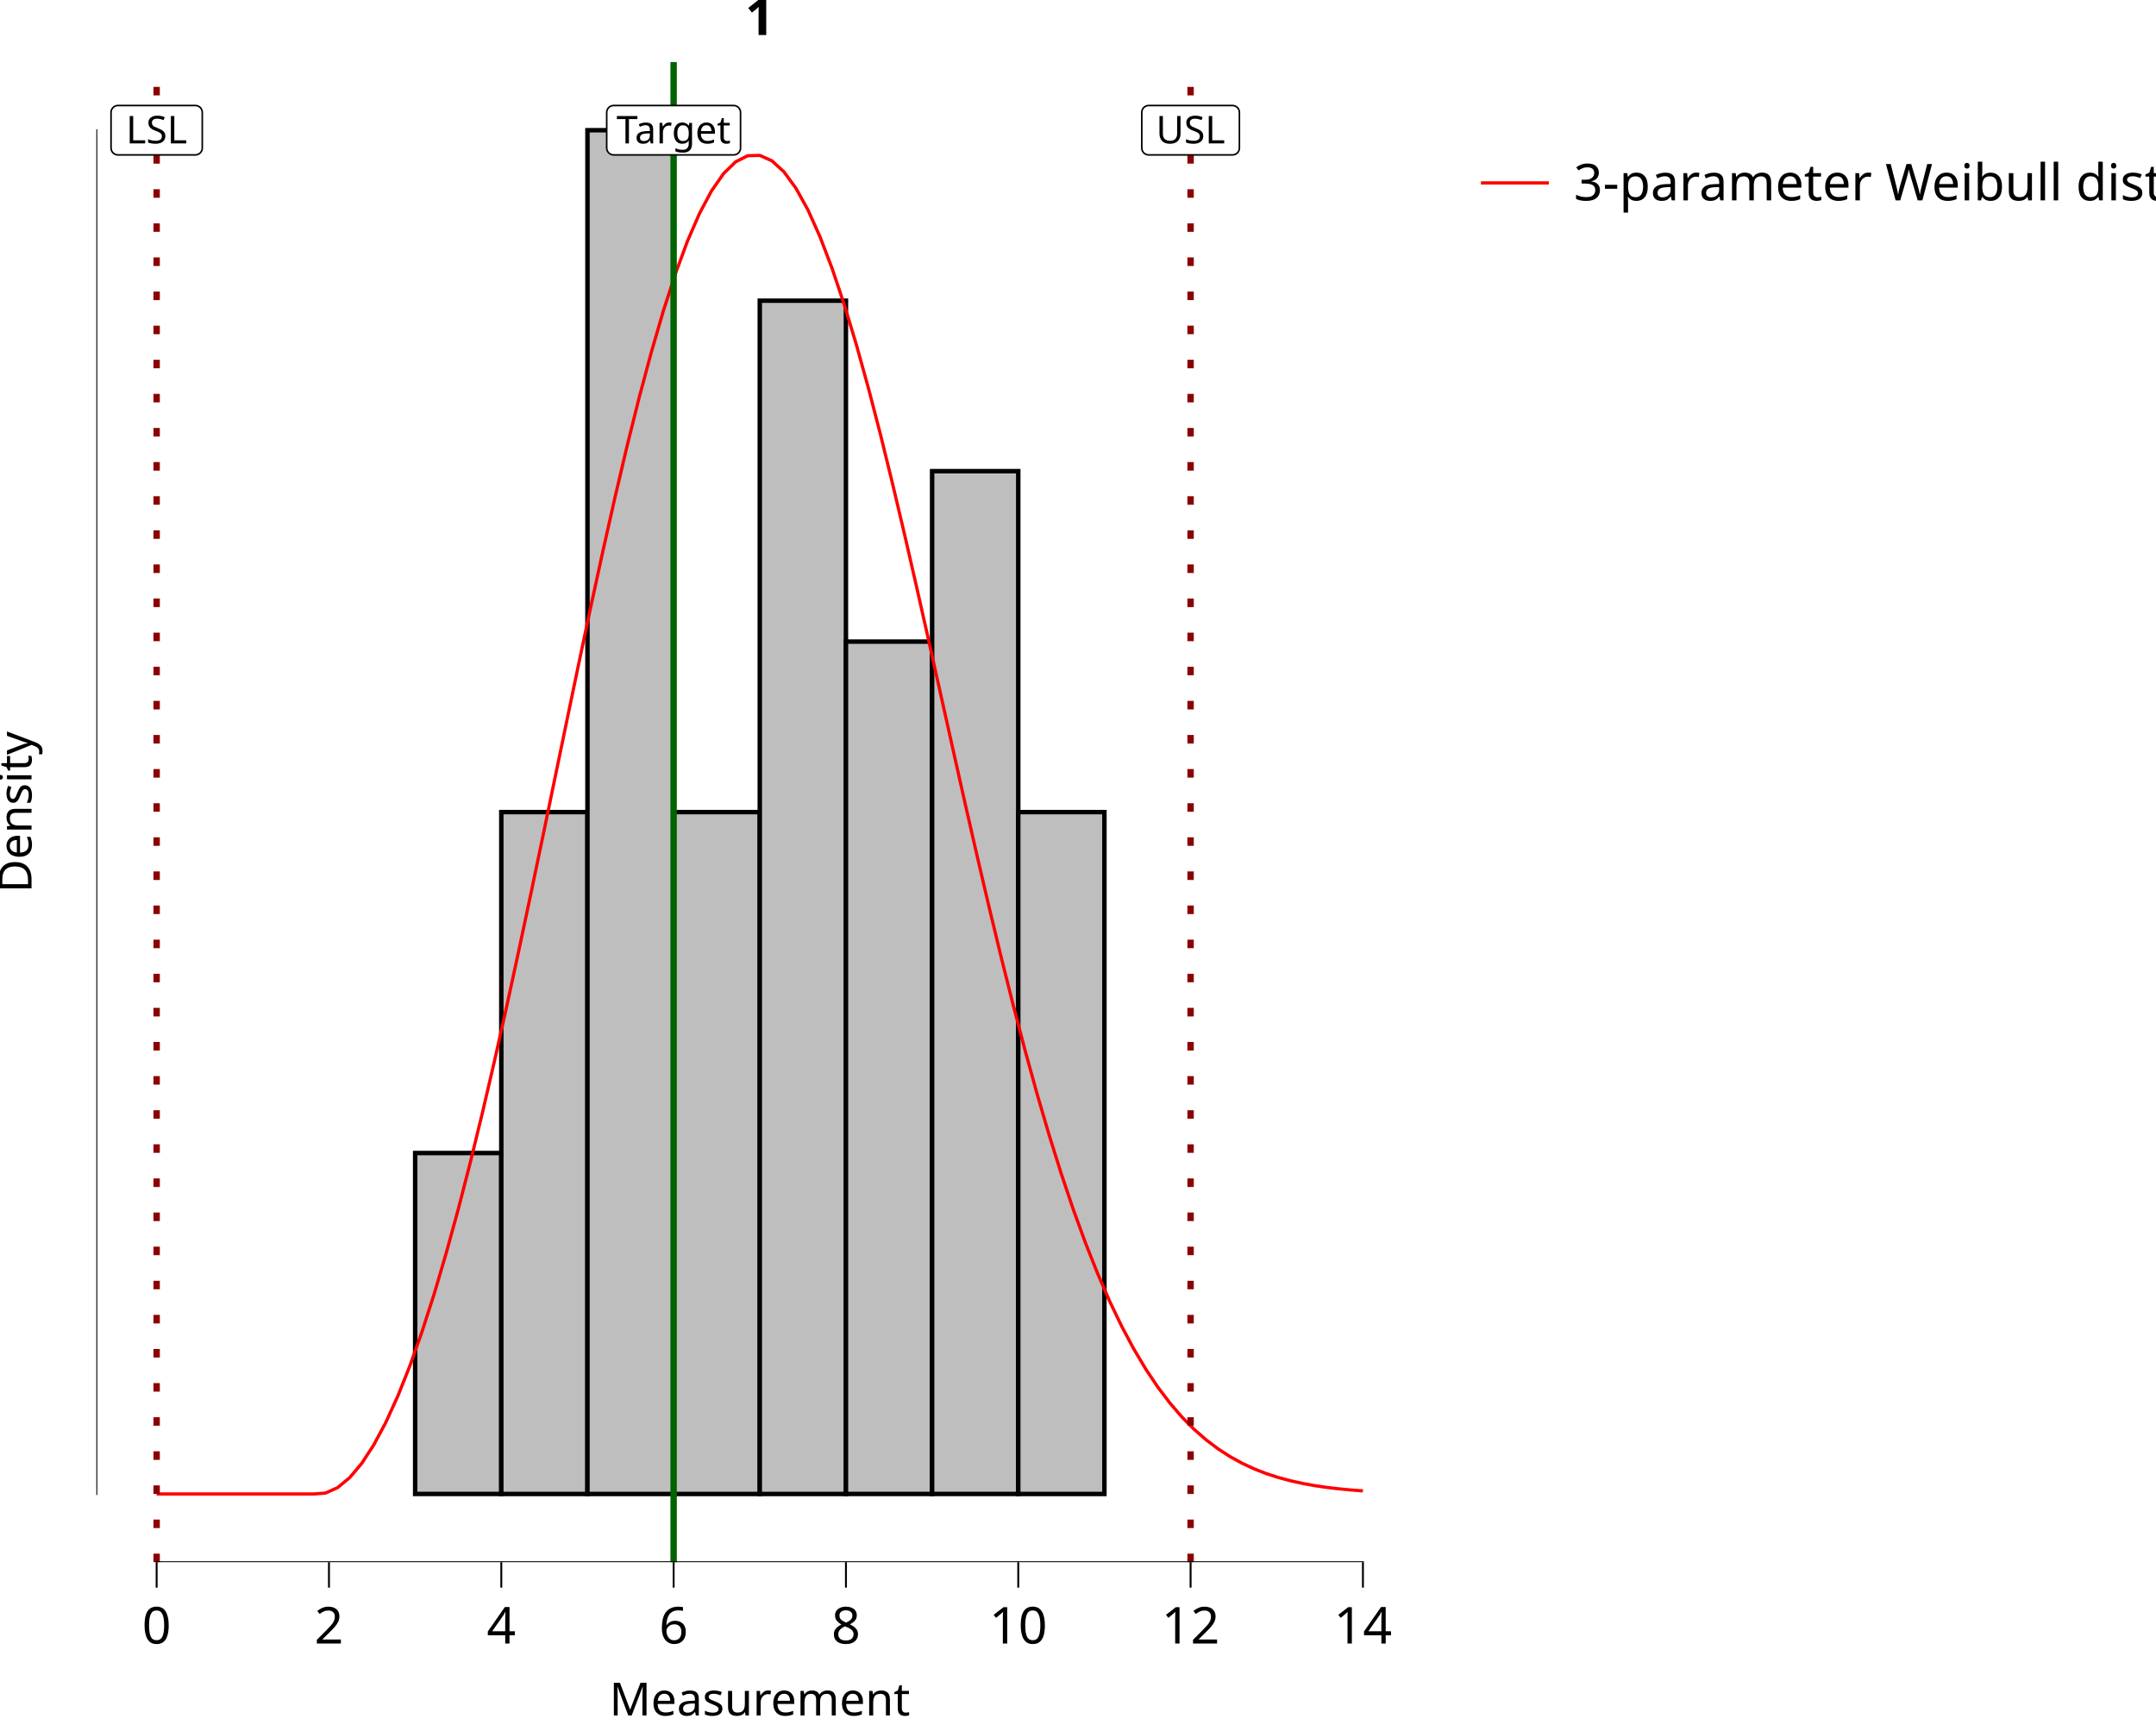
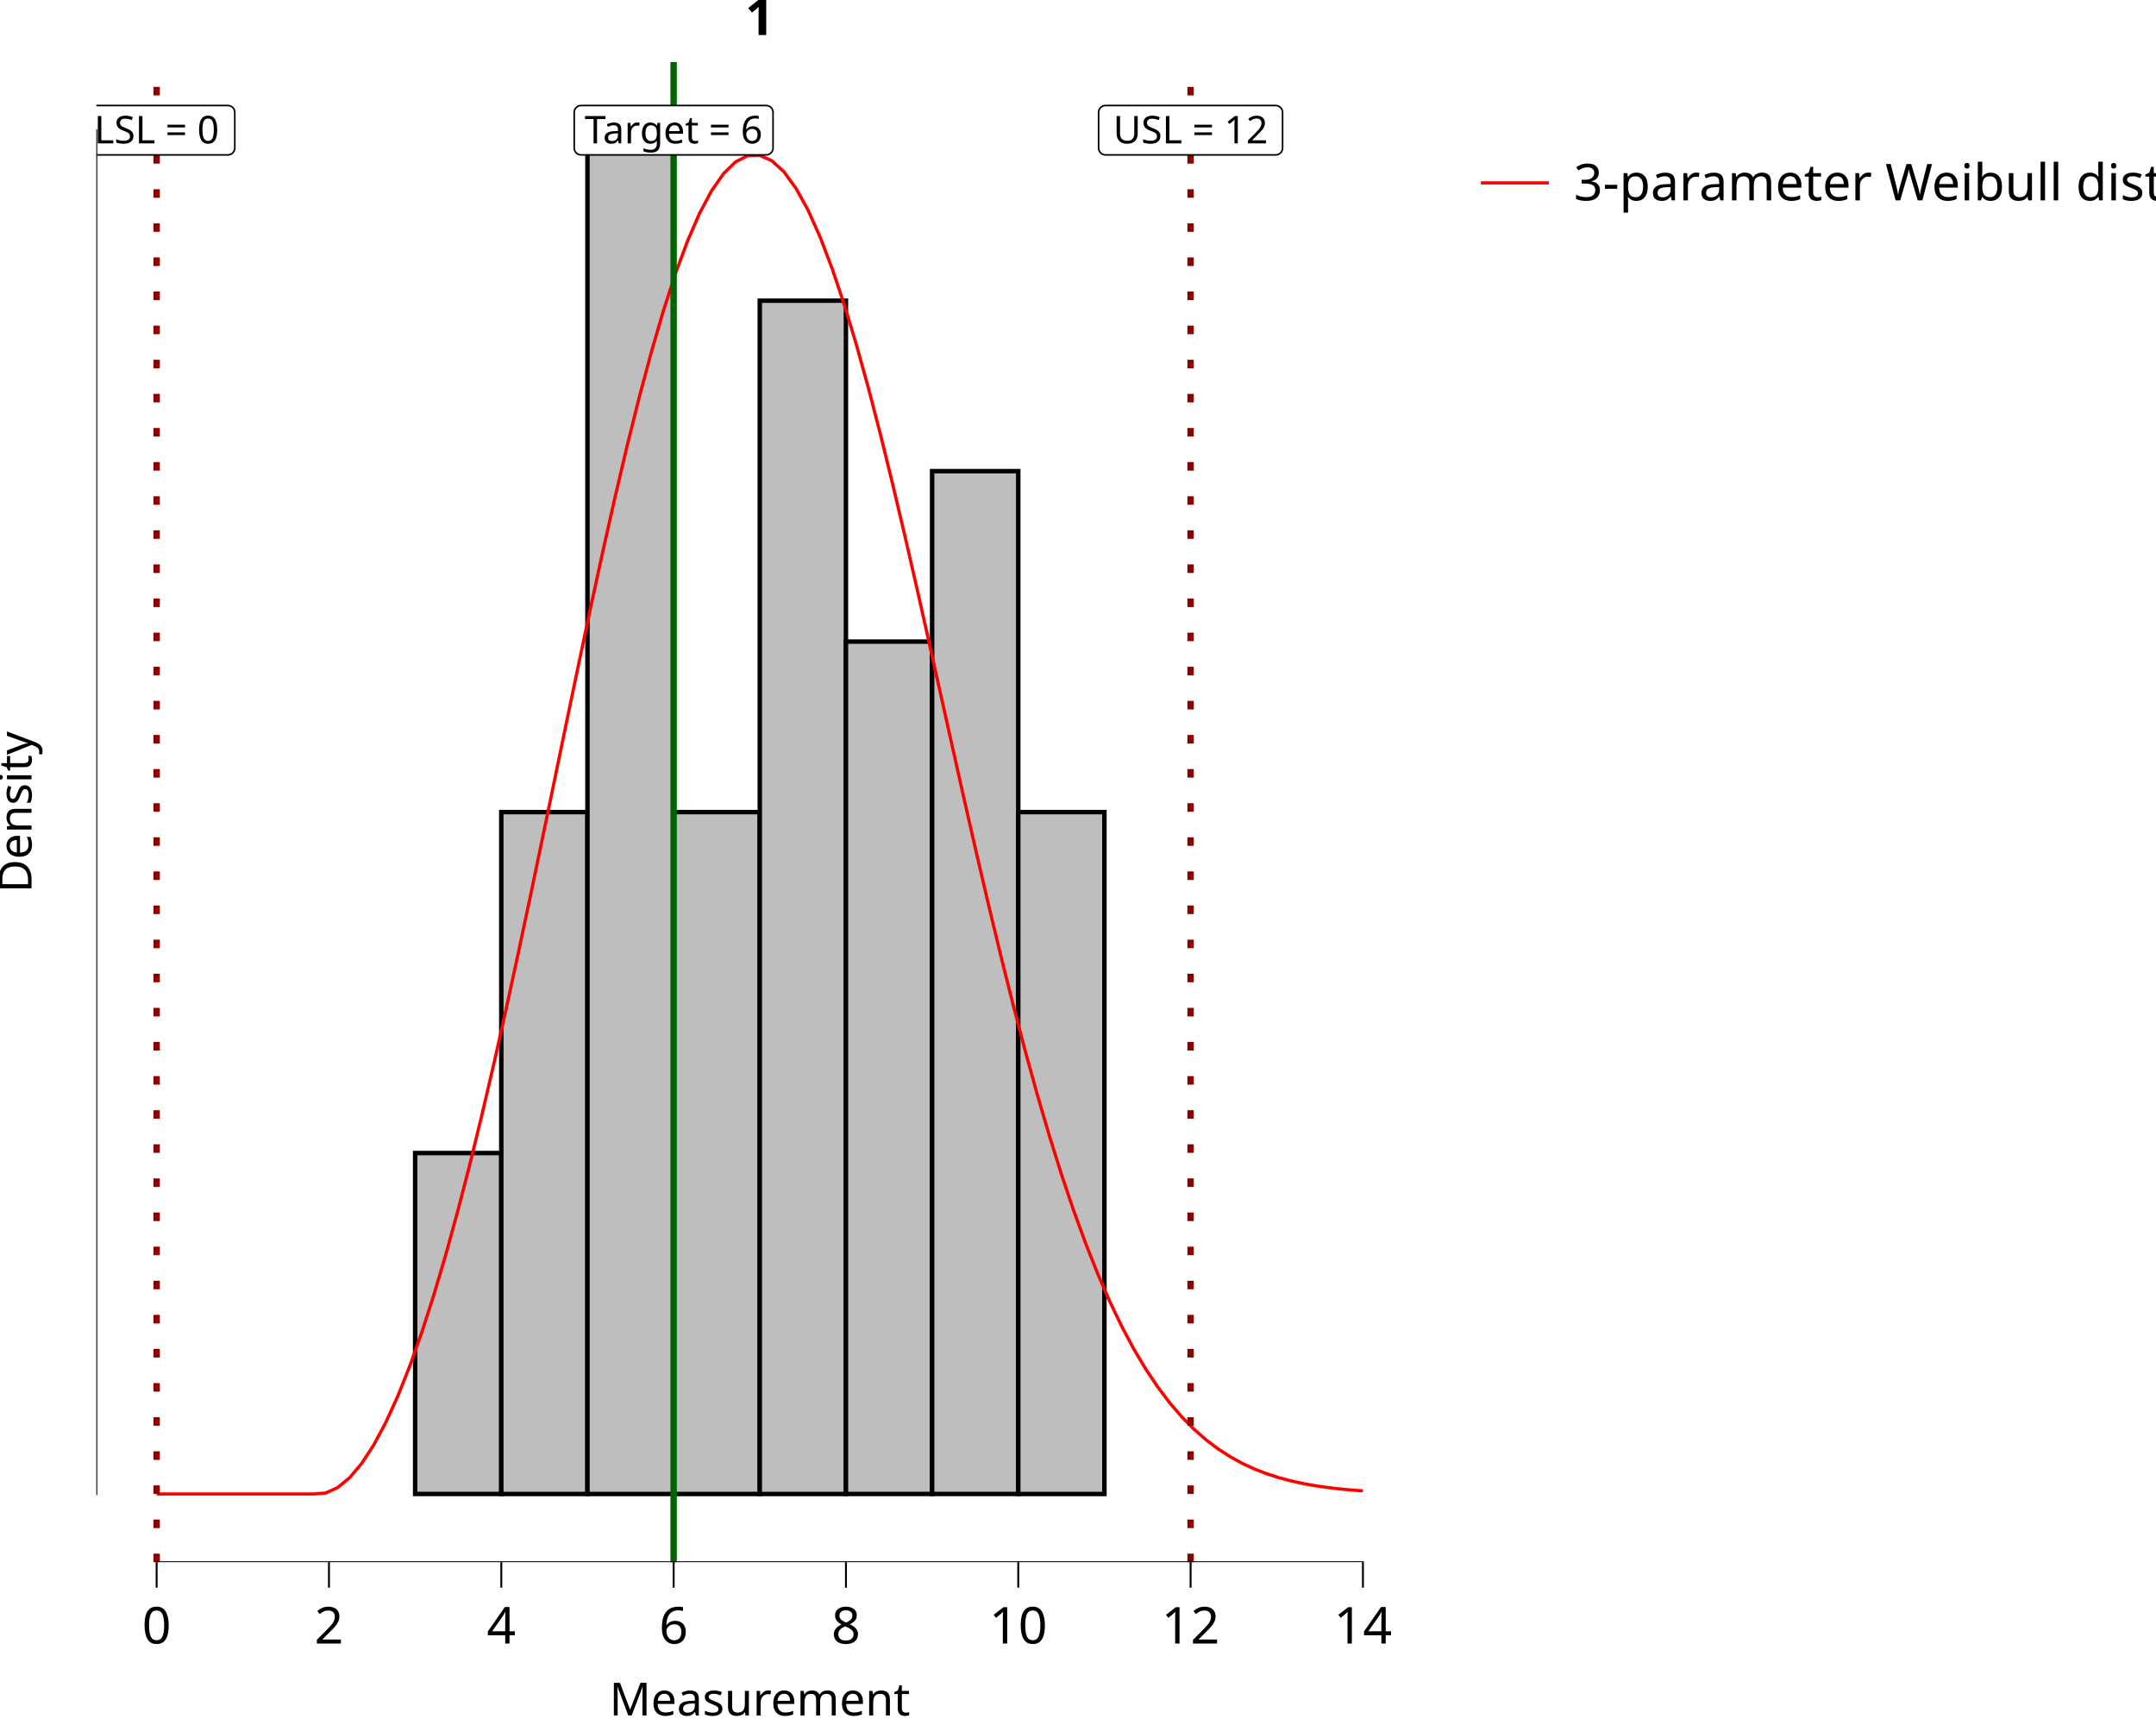
<svg xmlns="http://www.w3.org/2000/svg" class="svglite" data-engine-version="2.0" width="720.00pt" height="576.00pt" viewBox="0 0 720.00 576.00">
  <defs>
    <style type="text/css">
    .svglite line, .svglite polyline, .svglite polygon, .svglite path, .svglite rect, .svglite circle {
      fill: none;
      stroke: #000000;
      stroke-linecap: round;
      stroke-linejoin: round;
      stroke-miterlimit: 10.00;
    }
  </style>
  </defs>
  <rect width="100%" height="100%" style="stroke: none; fill: #FFFFFF;" />
  <defs>
    <clipPath id="cpMC4wMHw3MjAuMDB8MC4wMHw1NzYuMDA=">
      <rect x="0.00" y="0.00" width="720.00" height="576.00" />
    </clipPath>
  </defs>
  <g clip-path="url(#cpMC4wMHw3MjAuMDB8MC4wMHw1NzYuMDA=)">
    <rect x="0.00" y="0.00" width="720.00" height="576.00" style="stroke-width: 10.67; stroke: none;" />
  </g>
  <defs>
    <clipPath id="cpMzIuMTd8NDc1LjI5fDIwLjcxfDUyMS42Mw==">
      <rect x="32.17" y="20.71" width="443.12" height="500.92" />
    </clipPath>
  </defs>
  <g clip-path="url(#cpMzIuMTd8NDc1LjI5fDIwLjcxfDUyMS42Mw==)">
    <rect x="32.17" y="20.71" width="443.12" height="500.92" style="stroke-width: 10.67; stroke: none;" />
    <rect x="52.31" y="498.86" width="28.77" height="0.00" style="stroke-width: 1.49; stroke-linecap: butt; stroke-linejoin: miter; fill: #BEBEBE;" />
    <rect x="81.09" y="498.86" width="28.77" height="0.00" style="stroke-width: 1.49; stroke-linecap: butt; stroke-linejoin: miter; fill: #BEBEBE;" />
    <rect x="109.86" y="498.86" width="28.77" height="0.00" style="stroke-width: 1.49; stroke-linecap: butt; stroke-linejoin: miter; fill: #BEBEBE;" />
    <rect x="138.64" y="385.01" width="28.77" height="113.84" style="stroke-width: 1.49; stroke-linecap: butt; stroke-linejoin: miter; fill: #BEBEBE;" />
    <rect x="167.41" y="271.17" width="28.77" height="227.69" style="stroke-width: 1.49; stroke-linecap: butt; stroke-linejoin: miter; fill: #BEBEBE;" />
    <rect x="196.18" y="43.48" width="28.77" height="455.38" style="stroke-width: 1.49; stroke-linecap: butt; stroke-linejoin: miter; fill: #BEBEBE;" />
    <rect x="224.96" y="271.17" width="28.77" height="227.69" style="stroke-width: 1.49; stroke-linecap: butt; stroke-linejoin: miter; fill: #BEBEBE;" />
    <rect x="253.73" y="100.40" width="28.77" height="398.46" style="stroke-width: 1.49; stroke-linecap: butt; stroke-linejoin: miter; fill: #BEBEBE;" />
    <rect x="282.51" y="214.24" width="28.77" height="284.61" style="stroke-width: 1.49; stroke-linecap: butt; stroke-linejoin: miter; fill: #BEBEBE;" />
    <rect x="311.28" y="157.32" width="28.77" height="341.53" style="stroke-width: 1.49; stroke-linecap: butt; stroke-linejoin: miter; fill: #BEBEBE;" />
    <rect x="340.05" y="271.17" width="28.77" height="227.69" style="stroke-width: 1.49; stroke-linecap: butt; stroke-linejoin: miter; fill: #BEBEBE;" />
    <rect x="368.83" y="498.86" width="28.77" height="0.00" style="stroke-width: 1.49; stroke-linecap: butt; stroke-linejoin: miter; fill: #BEBEBE;" />
    <rect x="397.60" y="498.86" width="28.77" height="0.00" style="stroke-width: 1.49; stroke-linecap: butt; stroke-linejoin: miter; fill: #BEBEBE;" />
    <rect x="426.38" y="498.86" width="28.77" height="0.00" style="stroke-width: 1.49; stroke-linecap: butt; stroke-linejoin: miter; fill: #BEBEBE;" />
    <polyline points="52.31,498.86 56.34,498.86 60.37,498.86 64.40,498.86 68.43,498.86 72.46,498.86 76.48,498.86 80.51,498.86 84.54,498.86 88.57,498.86 92.60,498.86 96.63,498.86 100.65,498.86 104.68,498.86 108.71,498.55 112.74,496.74 116.77,493.41 120.80,488.64 124.82,482.47 128.85,474.95 132.88,466.10 136.91,455.99 140.94,444.65 144.97,432.13 148.99,418.50 153.02,403.83 157.05,388.19 161.08,371.67 165.11,354.37 169.14,336.39 173.16,317.85 177.19,298.88 181.22,279.61 185.25,260.17 189.28,240.73 193.31,221.44 197.33,202.44 201.36,183.92 205.39,166.02 209.42,148.92 213.45,132.76 217.48,117.71 221.50,103.90 225.53,91.48 229.56,80.58 233.59,71.29 237.62,63.72 241.65,57.95 245.67,54.03 249.70,52.00 253.73,51.89 257.76,53.68 261.79,57.36 265.82,62.88 269.85,70.16 273.87,79.13 277.90,89.68 281.93,101.69 285.96,115.02 289.99,129.52 294.02,145.04 298.04,161.40 302.07,178.44 306.10,195.99 310.13,213.87 314.16,231.92 318.19,249.98 322.21,267.90 326.24,285.53 330.27,302.75 334.30,319.45 338.33,335.51 342.36,350.86 346.38,365.43 350.41,379.17 354.44,392.03 358.47,403.99 362.50,415.04 366.53,425.20 370.55,434.46 374.58,442.85 378.61,450.41 382.64,457.18 386.67,463.19 390.70,468.51 394.72,473.18 398.75,477.25 402.78,480.78 406.81,483.82 410.84,486.42 414.87,488.63 418.89,490.50 422.92,492.07 426.95,493.37 430.98,494.45 435.01,495.34 439.04,496.07 443.06,496.66 447.09,497.14 451.12,497.52 455.15,497.82 " style="stroke-width: 1.07; stroke: #FF0000; stroke-linecap: butt;" />
    <line x1="224.96" y1="521.63" x2="224.96" y2="20.71" style="stroke-width: 2.13; stroke: #006400; stroke-linecap: butt;" />
    <line x1="52.31" y1="521.63" x2="52.31" y2="20.71" style="stroke-width: 2.13; stroke: #8B0000; stroke-dasharray: 2.85,8.54; stroke-linecap: butt;" />
    <line x1="397.60" y1="521.63" x2="397.60" y2="20.71" style="stroke-width: 2.13; stroke: #8B0000; stroke-dasharray: 2.85,8.54; stroke-linecap: butt;" />
-     <polygon points="204.92,51.72 245.00,51.72 244.90,51.72 245.27,51.71 245.64,51.63 245.98,51.50 246.31,51.32 246.59,51.08 246.84,50.80 247.04,50.49 247.18,50.15 247.27,49.79 247.30,49.42 247.30,49.42 247.30,37.53 247.30,37.53 247.27,37.17 247.18,36.80 247.04,36.46 246.84,36.15 246.59,35.87 246.31,35.64 245.98,35.45 245.64,35.32 245.27,35.25 245.00,35.23 204.92,35.23 205.20,35.25 204.83,35.23 204.46,35.28 204.10,35.38 203.77,35.54 203.46,35.75 203.19,36.01 202.97,36.30 202.80,36.63 202.68,36.98 202.62,37.35 202.61,37.53 202.61,49.42 202.62,49.23 202.62,49.60 202.68,49.97 202.80,50.32 202.97,50.65 203.19,50.95 203.46,51.20 203.77,51.42 204.10,51.57 204.46,51.68 204.83,51.72 " style="stroke-width: 0.53; fill: #FFFFFF;" />
-     <text x="224.96" y="47.88" text-anchor="middle" style="font-size: 12.80px; font-family: sans;" textLength="37.01px" lengthAdjust="spacingAndGlyphs">Target</text>
-     <polygon points="39.38,51.72 65.24,51.72 65.15,51.72 65.52,51.71 65.88,51.63 66.23,51.50 66.55,51.32 66.84,51.08 67.09,50.80 67.28,50.49 67.43,50.15 67.52,49.79 67.55,49.42 67.55,49.42 67.55,37.53 67.55,37.53 67.52,37.17 67.43,36.80 67.28,36.46 67.09,36.15 66.84,35.87 66.55,35.64 66.23,35.45 65.88,35.32 65.52,35.25 65.24,35.23 39.38,35.23 39.66,35.25 39.29,35.23 38.92,35.28 38.57,35.38 38.23,35.54 37.93,35.75 37.66,36.01 37.44,36.30 37.26,36.63 37.15,36.98 37.09,37.35 37.08,37.53 37.08,49.42 37.09,49.23 37.09,49.60 37.15,49.97 37.26,50.32 37.44,50.65 37.66,50.95 37.93,51.20 38.23,51.42 38.57,51.57 38.92,51.68 39.29,51.72 " style="stroke-width: 0.53; fill: #FFFFFF;" />
-     <text x="52.31" y="47.88" text-anchor="middle" style="font-size: 12.80px; font-family: sans;" textLength="22.79px" lengthAdjust="spacingAndGlyphs">LSL</text>
-     <polygon points="383.61,51.72 411.59,51.72 411.50,51.72 411.87,51.71 412.24,51.63 412.58,51.50 412.90,51.32 413.19,51.08 413.44,50.80 413.64,50.49 413.78,50.15 413.87,49.79 413.90,49.42 413.90,49.42 413.90,37.53 413.90,37.53 413.87,37.17 413.78,36.80 413.64,36.46 413.44,36.15 413.19,35.87 412.90,35.64 412.58,35.45 412.24,35.32 411.87,35.25 411.59,35.23 383.61,35.23 383.89,35.25 383.52,35.23 383.15,35.28 382.79,35.38 382.46,35.54 382.15,35.75 381.88,36.01 381.66,36.30 381.49,36.63 381.37,36.98 381.31,37.35 381.30,37.53 381.30,49.42 381.31,49.23 381.31,49.60 381.37,49.97 381.49,50.32 381.66,50.65 381.88,50.95 382.15,51.20 382.46,51.42 382.79,51.57 383.15,51.68 383.52,51.72 " style="stroke-width: 0.53; fill: #FFFFFF;" />
-     <text x="397.60" y="47.88" text-anchor="middle" style="font-size: 12.80px; font-family: sans;" textLength="24.91px" lengthAdjust="spacingAndGlyphs">USL</text>
+     <polygon points="194.06,51.72 255.86,51.72 255.76,51.72 256.13,51.71 256.50,51.63 256.84,51.50 257.16,51.32 257.45,51.08 257.70,50.80 257.90,50.49 258.04,50.15 258.13,49.79 258.16,49.42 258.16,49.42 258.16,37.53 258.16,37.53 258.13,37.17 258.04,36.80 257.90,36.46 257.70,36.15 257.45,35.87 257.16,35.64 256.84,35.45 256.50,35.32 256.13,35.25 255.86,35.23 194.06,35.23 194.34,35.25 193.97,35.23 193.60,35.28 193.24,35.38 192.91,35.54 192.60,35.75 192.33,36.01 192.11,36.30 191.94,36.63 191.82,36.98 191.76,37.35 191.76,37.53 191.76,49.42 191.76,49.23 191.76,49.60 191.82,49.97 191.94,50.32 192.11,50.65 192.33,50.95 192.60,51.20 192.91,51.42 193.24,51.57 193.60,51.68 193.97,51.72 " style="stroke-width: 0.53; fill: #FFFFFF;" />
+     <text x="224.96" y="47.88" text-anchor="middle" style="font-size: 12.80px; font-family: sans;" textLength="58.72px" lengthAdjust="spacingAndGlyphs">Target = 6</text>
+     <polygon points="28.53,51.72 76.10,51.72 76.01,51.72 76.38,51.71 76.74,51.63 77.09,51.50 77.41,51.32 77.70,51.08 77.94,50.80 78.14,50.49 78.29,50.15 78.38,49.79 78.41,49.42 78.41,49.42 78.41,37.53 78.41,37.53 78.38,37.17 78.29,36.80 78.14,36.46 77.94,36.15 77.70,35.87 77.41,35.64 77.09,35.45 76.74,35.32 76.38,35.25 76.10,35.23 28.53,35.23 28.80,35.25 28.43,35.23 28.07,35.28 27.71,35.38 27.37,35.54 27.07,35.75 26.80,36.01 26.58,36.30 26.41,36.63 26.29,36.98 26.23,37.35 26.22,37.53 26.22,49.42 26.23,49.23 26.23,49.60 26.29,49.97 26.41,50.32 26.58,50.65 26.80,50.95 27.07,51.20 27.37,51.42 27.71,51.57 28.07,51.68 28.43,51.72 " style="stroke-width: 0.53; fill: #FFFFFF;" />
+     <text x="52.31" y="47.88" text-anchor="middle" style="font-size: 12.80px; font-family: sans;" textLength="44.50px" lengthAdjust="spacingAndGlyphs">LSL = 0</text>
+     <polygon points="369.19,51.72 426.01,51.72 425.92,51.72 426.29,51.71 426.66,51.63 427.00,51.50 427.32,51.32 427.61,51.08 427.86,50.80 428.05,50.49 428.20,50.15 428.29,49.79 428.32,49.42 428.32,49.42 428.32,37.53 428.32,37.53 428.29,37.17 428.20,36.80 428.05,36.46 427.86,36.15 427.61,35.87 427.32,35.64 427.00,35.45 426.66,35.32 426.29,35.25 426.01,35.23 369.19,35.23 369.47,35.25 369.10,35.23 368.73,35.28 368.37,35.38 368.04,35.54 367.73,35.75 367.46,36.01 367.24,36.30 367.07,36.63 366.95,36.98 366.89,37.35 366.88,37.53 366.88,49.42 366.89,49.23 366.89,49.60 366.95,49.97 367.07,50.32 367.24,50.65 367.46,50.95 367.73,51.20 368.04,51.42 368.37,51.57 368.73,51.68 369.10,51.72 " style="stroke-width: 0.53; fill: #FFFFFF;" />
+     <text x="397.60" y="47.88" text-anchor="middle" style="font-size: 12.80px; font-family: sans;" textLength="53.75px" lengthAdjust="spacingAndGlyphs">USL = 12</text>
    <line x1="52.00" y1="521.63" x2="455.47" y2="521.63" style="stroke-width: 0.64; stroke-linecap: butt;" />
    <line x1="32.17" y1="499.18" x2="32.17" y2="43.16" style="stroke-width: 0.64; stroke-linecap: butt;" />
    <rect x="32.17" y="20.71" width="443.12" height="500.92" style="stroke-width: 0.00; stroke: none;" />
  </g>
  <g clip-path="url(#cpMC4wMHw3MjAuMDB8MC4wMHw1NzYuMDA=)">
    <polyline points="32.17,521.63 32.17,20.71 " style="stroke-width: 0.00; stroke: none; stroke-linecap: butt;" />
    <polyline points="32.17,521.63 475.29,521.63 " style="stroke-width: 0.00; stroke: none; stroke-linecap: butt;" />
    <polyline points="52.31,530.13 52.31,521.63 " style="stroke-width: 0.64; stroke-linecap: butt;" />
    <polyline points="109.86,530.13 109.86,521.63 " style="stroke-width: 0.64; stroke-linecap: butt;" />
    <polyline points="167.41,530.13 167.41,521.63 " style="stroke-width: 0.64; stroke-linecap: butt;" />
    <polyline points="224.96,530.13 224.96,521.63 " style="stroke-width: 0.64; stroke-linecap: butt;" />
    <polyline points="282.51,530.13 282.51,521.63 " style="stroke-width: 0.64; stroke-linecap: butt;" />
    <polyline points="340.05,530.13 340.05,521.63 " style="stroke-width: 0.64; stroke-linecap: butt;" />
    <polyline points="397.60,530.13 397.60,521.63 " style="stroke-width: 0.64; stroke-linecap: butt;" />
    <polyline points="455.15,530.13 455.15,521.63 " style="stroke-width: 0.64; stroke-linecap: butt;" />
    <text x="52.31" y="548.80" text-anchor="middle" style="font-size: 17.00px; font-family: sans;" textLength="9.46px" lengthAdjust="spacingAndGlyphs">0</text>
    <text x="109.86" y="548.80" text-anchor="middle" style="font-size: 17.00px; font-family: sans;" textLength="9.46px" lengthAdjust="spacingAndGlyphs">2</text>
    <text x="167.41" y="548.80" text-anchor="middle" style="font-size: 17.00px; font-family: sans;" textLength="9.46px" lengthAdjust="spacingAndGlyphs">4</text>
    <text x="224.96" y="548.80" text-anchor="middle" style="font-size: 17.00px; font-family: sans;" textLength="9.46px" lengthAdjust="spacingAndGlyphs">6</text>
    <text x="282.51" y="548.80" text-anchor="middle" style="font-size: 17.00px; font-family: sans;" textLength="9.46px" lengthAdjust="spacingAndGlyphs">8</text>
    <text x="340.05" y="548.80" text-anchor="middle" style="font-size: 17.00px; font-family: sans;" textLength="18.91px" lengthAdjust="spacingAndGlyphs">10</text>
    <text x="397.60" y="548.80" text-anchor="middle" style="font-size: 17.00px; font-family: sans;" textLength="18.91px" lengthAdjust="spacingAndGlyphs">12</text>
    <text x="455.15" y="548.80" text-anchor="middle" style="font-size: 17.00px; font-family: sans;" textLength="18.91px" lengthAdjust="spacingAndGlyphs">14</text>
    <text x="253.73" y="572.82" text-anchor="middle" style="font-size: 15.30px; font-family: sans;" textLength="93.56px" lengthAdjust="spacingAndGlyphs">Measurement</text>
    <text transform="translate(10.53,271.17) rotate(-90)" text-anchor="middle" style="font-size: 15.30px; font-family: sans;" textLength="51.03px" lengthAdjust="spacingAndGlyphs">Density</text>
    <rect x="486.25" y="20.71" width="233.75" height="60.01" style="stroke-width: 0.75; stroke: none;" />
    <rect x="486.25" y="20.71" width="233.75" height="60.01" style="stroke-width: 10.67; stroke: none;" />
    <rect x="491.73" y="46.90" width="28.35" height="28.35" style="stroke-width: 10.67; stroke: none;" />
    <line x1="494.56" y1="61.07" x2="517.24" y2="61.07" style="stroke-width: 1.07; stroke: #FF0000; stroke-linecap: butt;" />
    <text x="525.56" y="66.92" style="font-size: 17.00px; font-family: sans;" textLength="188.97px" lengthAdjust="spacingAndGlyphs">3-parameter Weibull dist.</text>
    <text x="253.73" y="11.70" text-anchor="middle" style="font-size: 17.00px; font-weight: bold; font-family: sans;" textLength="9.46px" lengthAdjust="spacingAndGlyphs">1</text>
  </g>
</svg>
